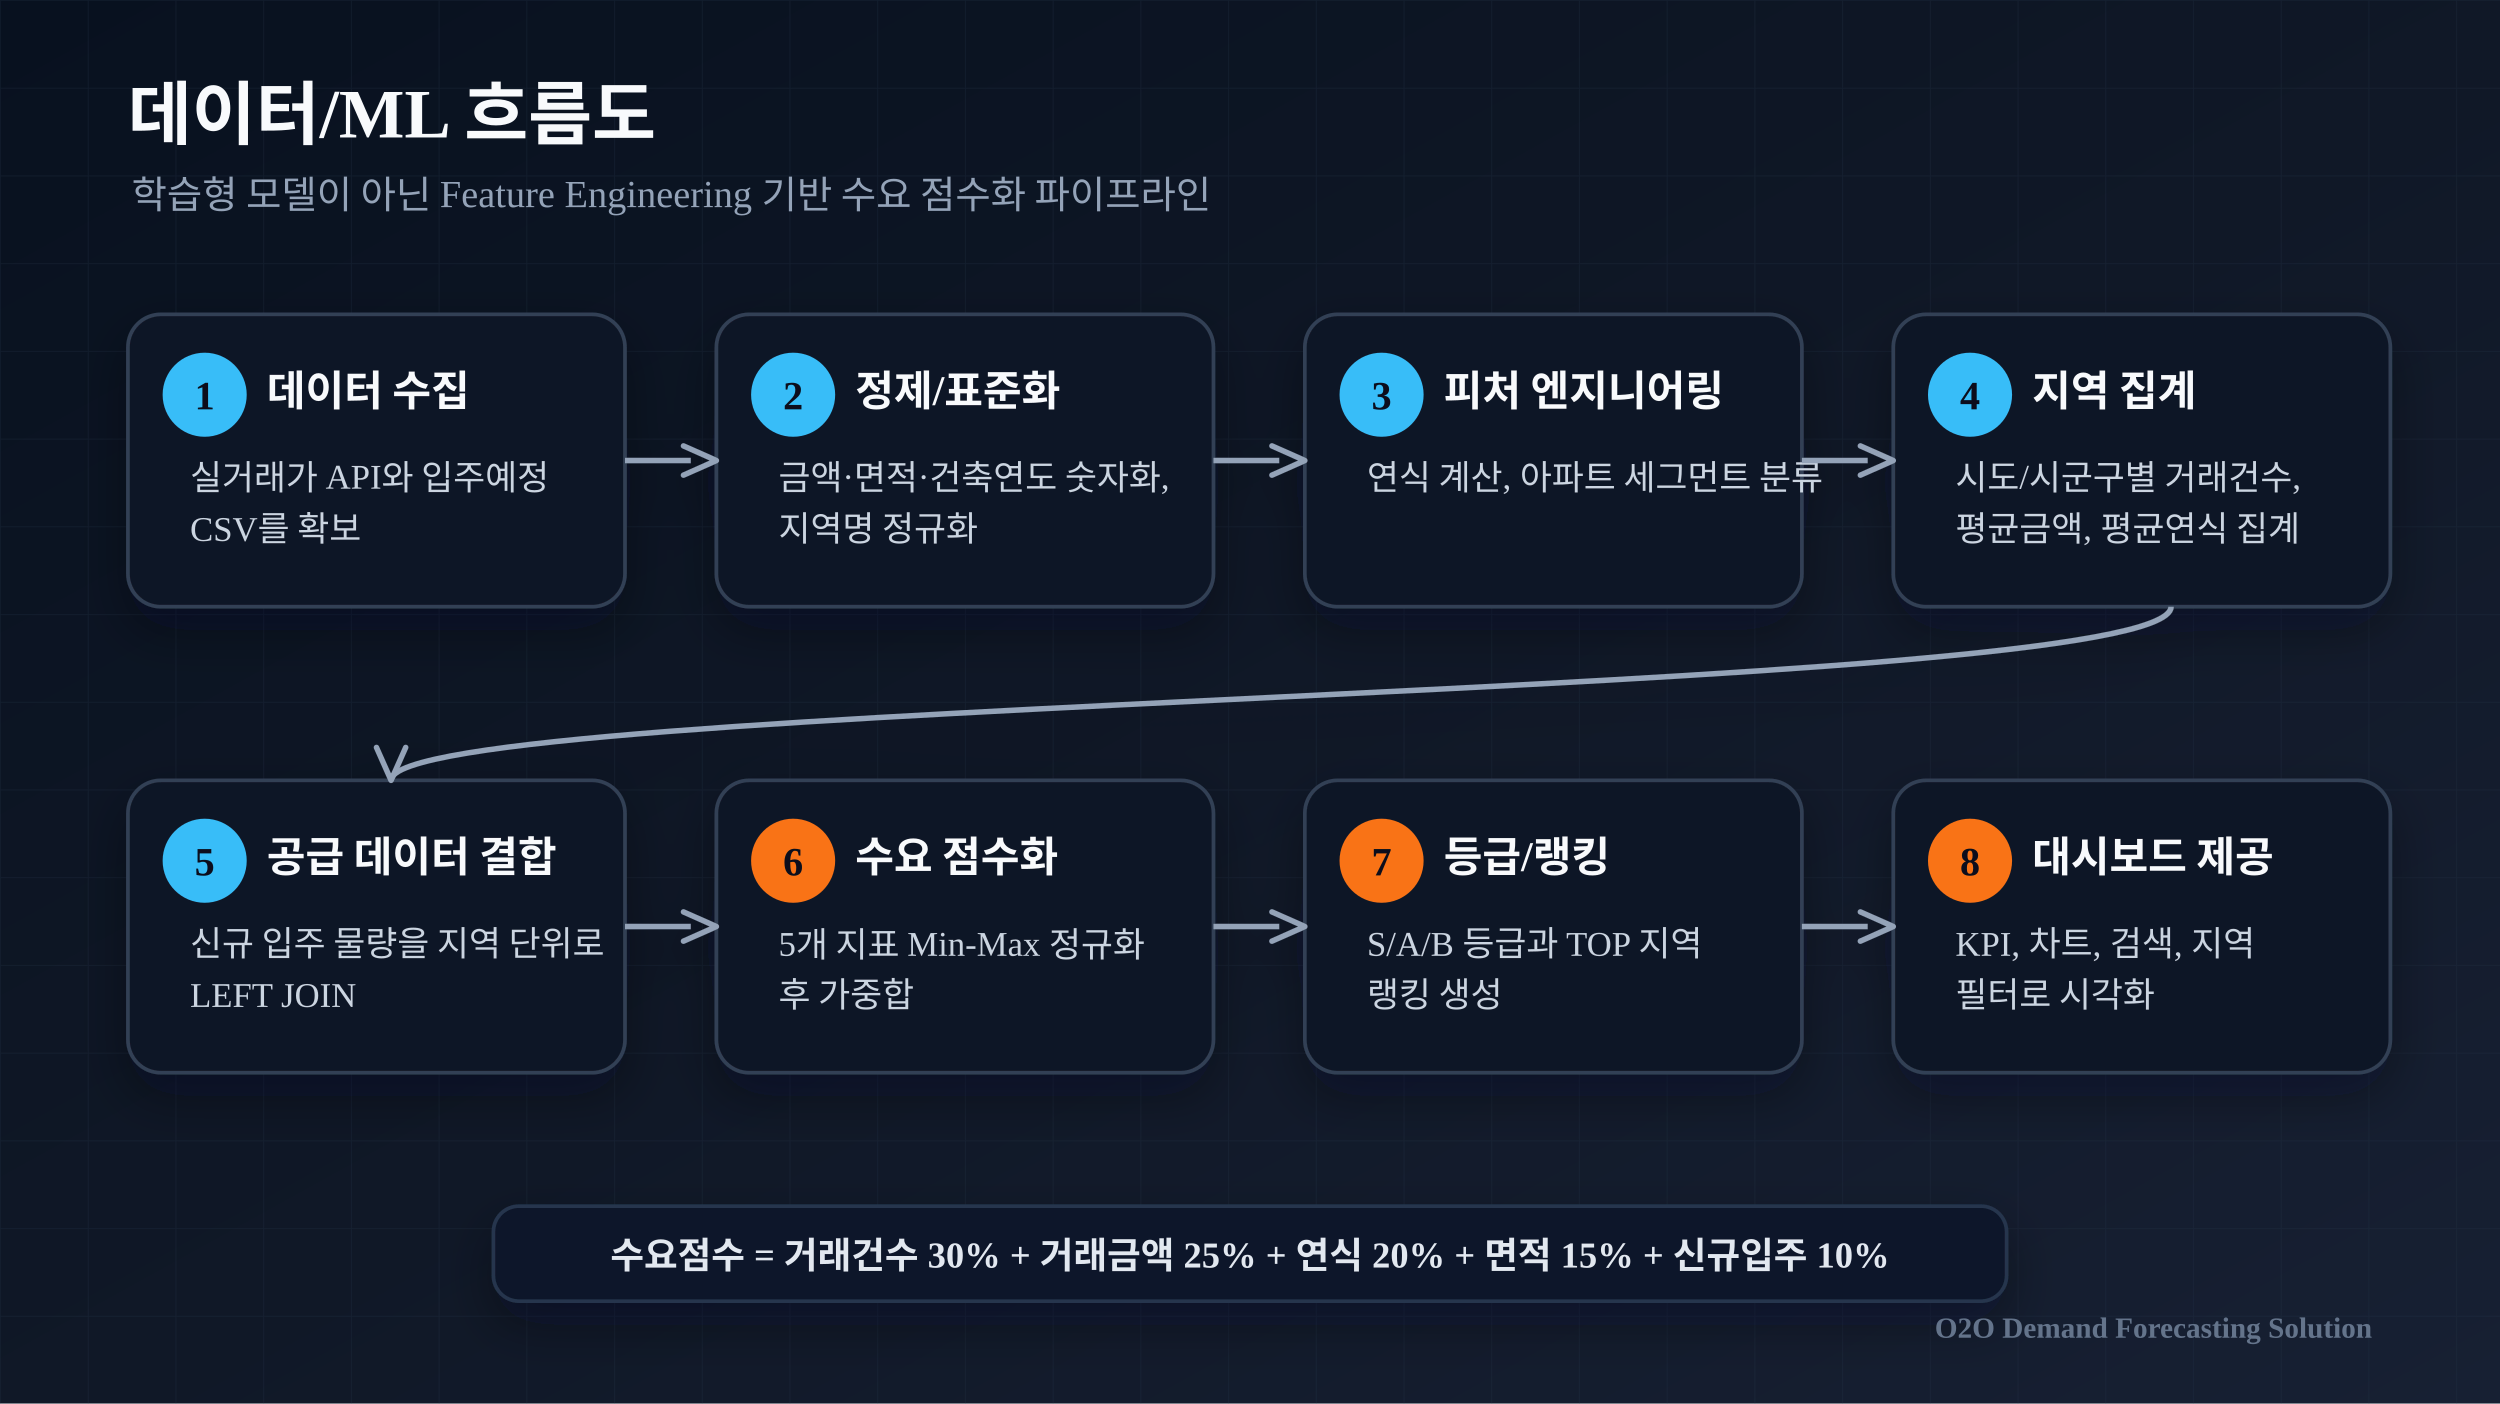
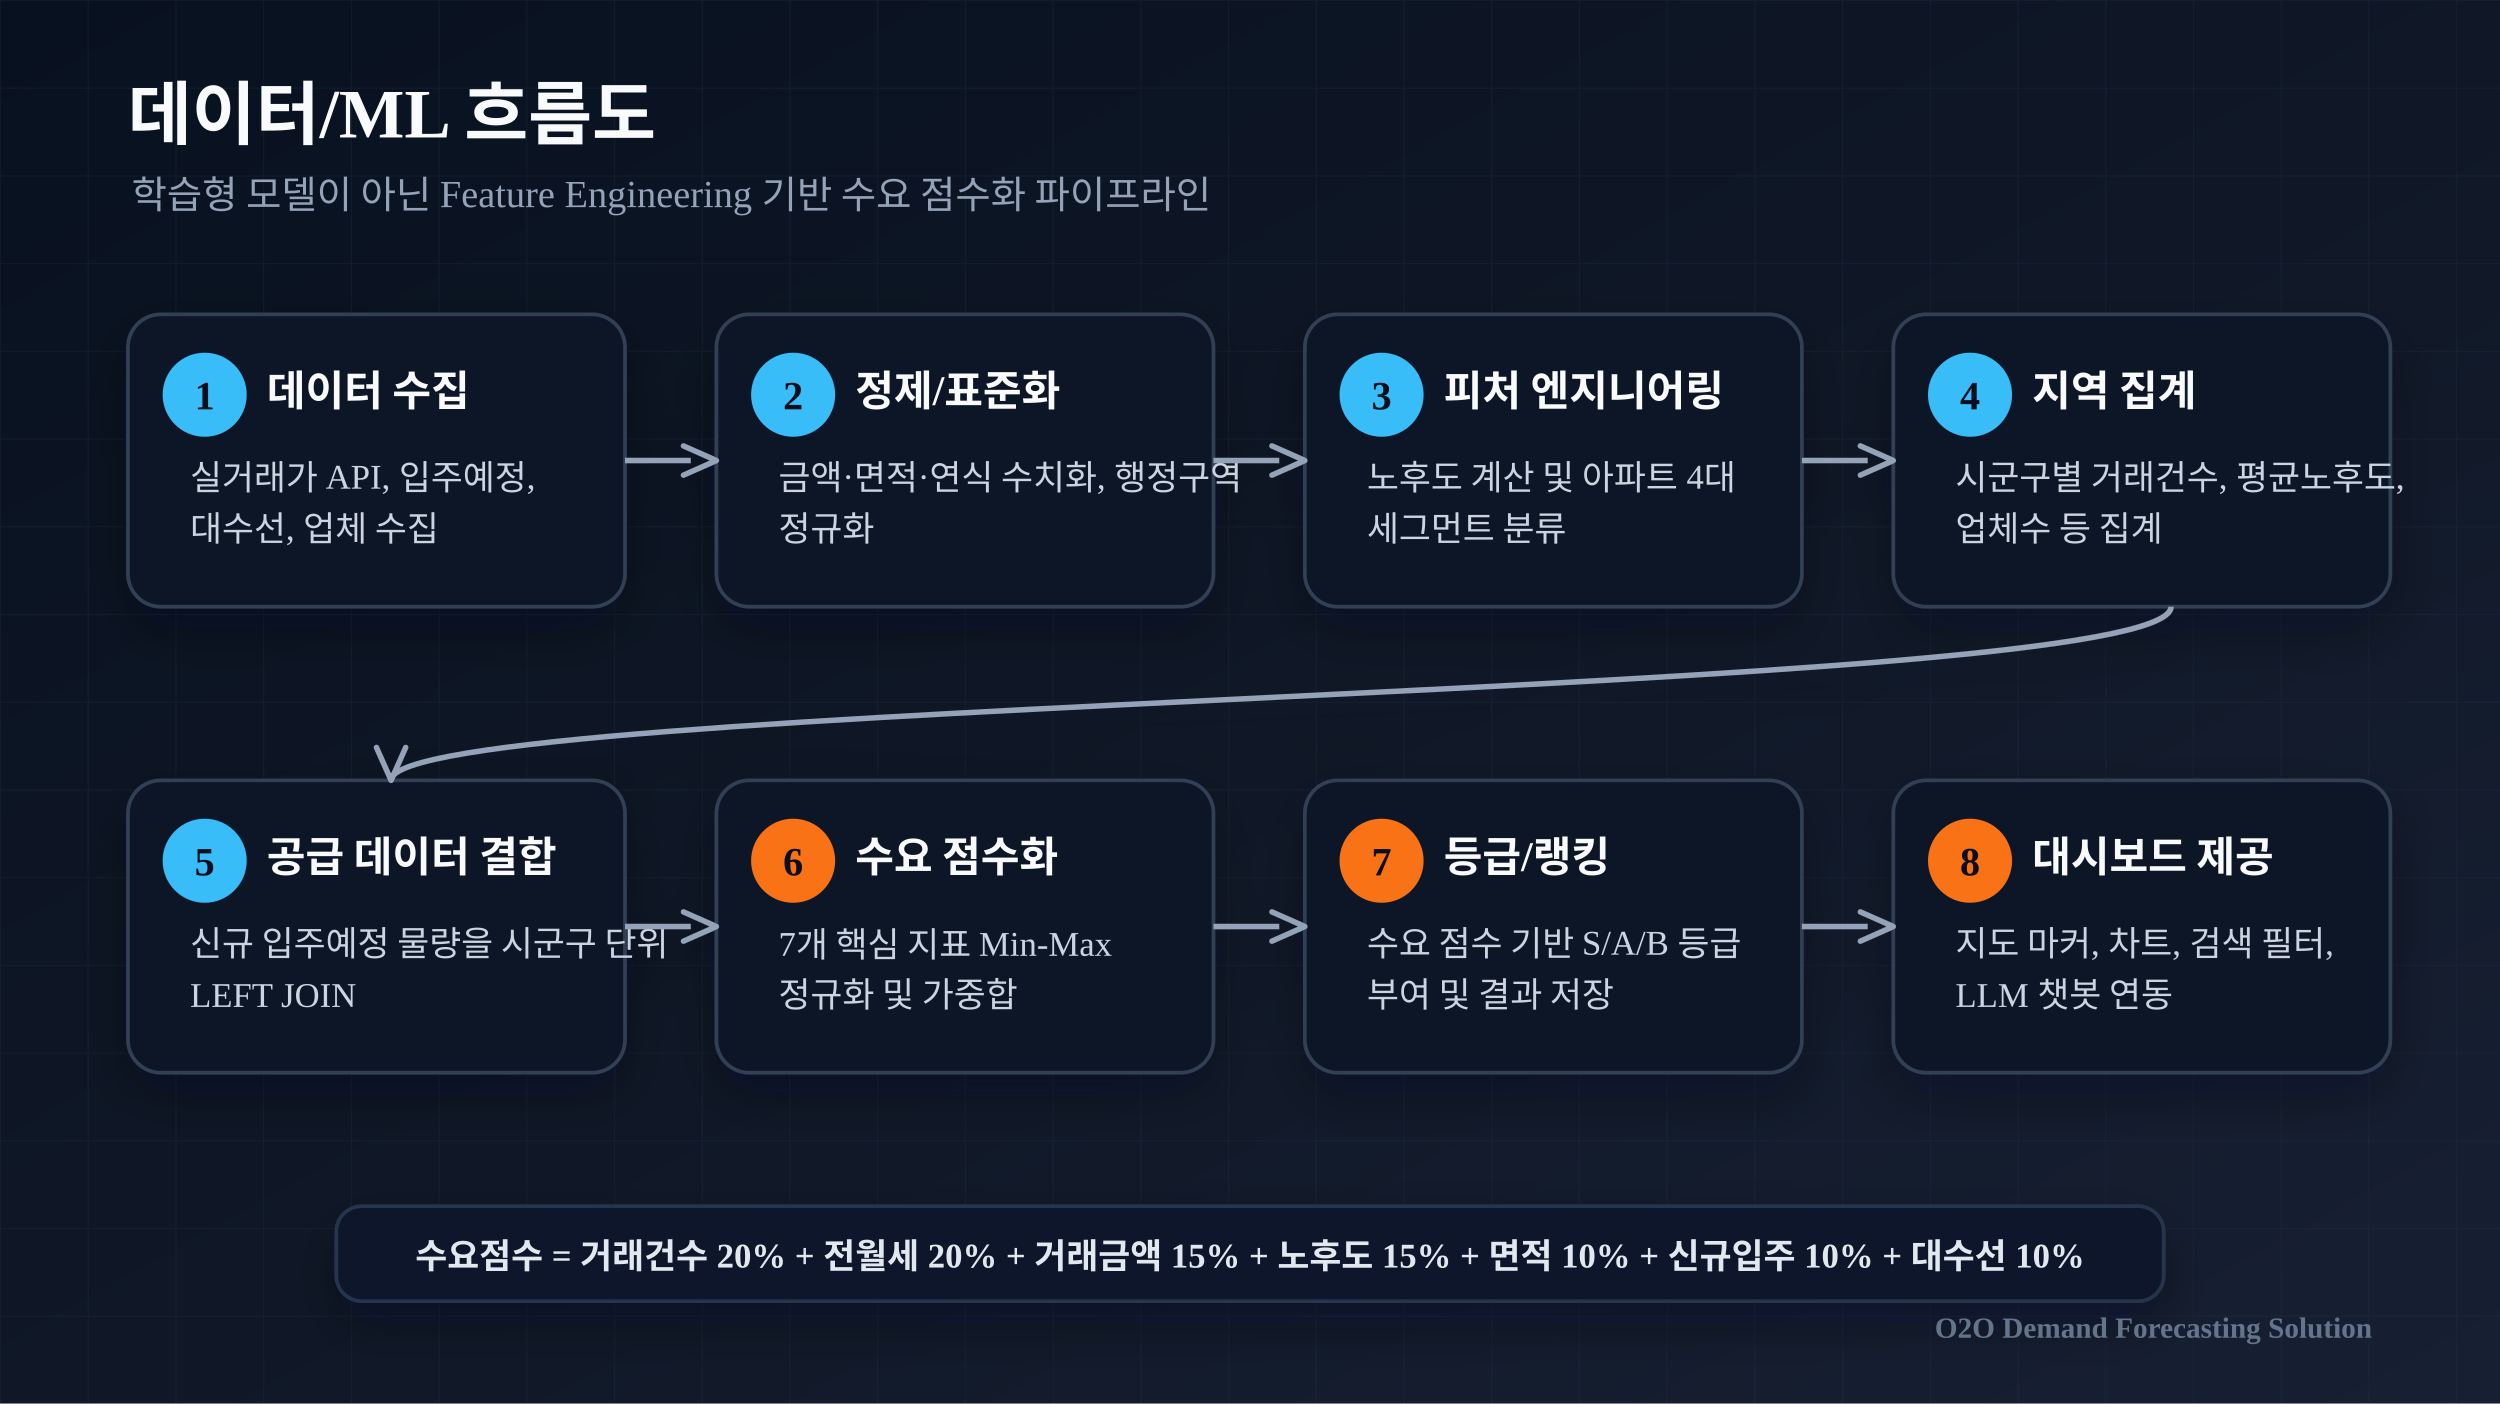
<svg xmlns="http://www.w3.org/2000/svg" width="1368" height="768" viewBox="0 0 1368 768">
  <defs>
    <linearGradient id="bg" x1="0" y1="0" x2="1" y2="1">
      <stop offset="0" stop-color="#08111f" />
      <stop offset="0.52" stop-color="#101827" />
      <stop offset="1" stop-color="#172033" />
    </linearGradient>
    <pattern id="grid" width="48" height="48" patternUnits="userSpaceOnUse">
      <path d="M 48 0 L 0 0 0 48" fill="none" stroke="#243449" stroke-width="1" opacity="0.55" />
    </pattern>
    <filter id="shadow" x="-20%" y="-20%" width="140%" height="140%">
      <feDropShadow dx="0" dy="12" stdDeviation="14" flood-color="#020617" flood-opacity="0.35" />
    </filter>
  </defs>
  <rect width="1368" height="768" fill="url(#bg)" />
  <rect width="1368" height="768" fill="url(#grid)" opacity="0.5" />
  <text x="70" y="76" font-size="38" font-weight="900" fill="#f8fafc">데이터/ML 흐름도</text>
  <text x="72" y="114" font-size="21" font-weight="500" fill="#94a3b8">학습형 모델이 아닌 Feature Engineering 기반 수요 점수화 파이프라인</text>
  <g filter="url(#shadow)">
    <g>
      <rect x="70" y="172" width="272" height="160" rx="18" fill="#111827" stroke="#334155" stroke-width="2" />
      <circle cx="112" cy="216" r="23" fill="#38bdf8" />
      <text x="112" y="224" font-size="22" font-weight="900" fill="#08111f" text-anchor="middle">1</text>
      <text x="146" y="222" font-size="23" font-weight="850" fill="#f8fafc">데이터 수집</text>
-       <text x="104" y="268" font-size="19" font-weight="500" fill="#cbd5e1">실거래가 API와 입주예정</text>
-       <text x="104" y="296" font-size="19" font-weight="500" fill="#cbd5e1">CSV를 확보</text>
+       <text x="104" y="268" font-size="19" font-weight="500" fill="#cbd5e1">실거래가 API, 입주예정,</text>
+       <text x="104" y="296" font-size="19" font-weight="500" fill="#cbd5e1">대수선, 업체 수집</text>
    </g>
    <g>
      <rect x="392" y="172" width="272" height="160" rx="18" fill="#111827" stroke="#334155" stroke-width="2" />
      <circle cx="434" cy="216" r="23" fill="#38bdf8" />
      <text x="434" y="224" font-size="22" font-weight="900" fill="#08111f" text-anchor="middle">2</text>
      <text x="468" y="222" font-size="23" font-weight="850" fill="#f8fafc">정제/표준화</text>
-       <text x="426" y="268" font-size="19" font-weight="500" fill="#cbd5e1">금액·면적·건축연도 숫자화,</text>
-       <text x="426" y="296" font-size="19" font-weight="500" fill="#cbd5e1">지역명 정규화</text>
+       <text x="426" y="268" font-size="19" font-weight="500" fill="#cbd5e1">금액·면적·연식 수치화, 행정구역</text>
+       <text x="426" y="296" font-size="19" font-weight="500" fill="#cbd5e1">정규화</text>
    </g>
    <g>
      <rect x="714" y="172" width="272" height="160" rx="18" fill="#111827" stroke="#334155" stroke-width="2" />
      <circle cx="756" cy="216" r="23" fill="#38bdf8" />
      <text x="756" y="224" font-size="22" font-weight="900" fill="#08111f" text-anchor="middle">3</text>
      <text x="790" y="222" font-size="23" font-weight="850" fill="#f8fafc">피처 엔지니어링</text>
-       <text x="748" y="268" font-size="19" font-weight="500" fill="#cbd5e1">연식 계산, 아파트 세그먼트 분류</text>
+       <text x="748" y="268" font-size="19" font-weight="500" fill="#cbd5e1">노후도 계산 및 아파트 4대</text>
+       <text x="748" y="296" font-size="19" font-weight="500" fill="#cbd5e1">세그먼트 분류</text>
    </g>
    <g>
      <rect x="1036" y="172" width="272" height="160" rx="18" fill="#111827" stroke="#334155" stroke-width="2" />
      <circle cx="1078" cy="216" r="23" fill="#38bdf8" />
      <text x="1078" y="224" font-size="22" font-weight="900" fill="#08111f" text-anchor="middle">4</text>
      <text x="1112" y="222" font-size="23" font-weight="850" fill="#f8fafc">지역 집계</text>
-       <text x="1070" y="268" font-size="19" font-weight="500" fill="#cbd5e1">시도/시군구별 거래건수,</text>
-       <text x="1070" y="296" font-size="19" font-weight="500" fill="#cbd5e1">평균금액, 평균연식 집계</text>
+       <text x="1070" y="268" font-size="19" font-weight="500" fill="#cbd5e1">시군구별 거래건수, 평균노후도,</text>
+       <text x="1070" y="296" font-size="19" font-weight="500" fill="#cbd5e1">업체수 등 집계</text>
    </g>
    <g>
      <rect x="70" y="427" width="272" height="160" rx="18" fill="#111827" stroke="#334155" stroke-width="2" />
      <circle cx="112" cy="471" r="23" fill="#38bdf8" />
      <text x="112" y="479" font-size="22" font-weight="900" fill="#08111f" text-anchor="middle">5</text>
      <text x="146" y="477" font-size="23" font-weight="850" fill="#f8fafc">공급 데이터 결합</text>
-       <text x="104" y="523" font-size="19" font-weight="500" fill="#cbd5e1">신규 입주 물량을 지역 단위로</text>
+       <text x="104" y="523" font-size="19" font-weight="500" fill="#cbd5e1">신규 입주예정 물량을 시군구 단위</text>
      <text x="104" y="551" font-size="19" font-weight="500" fill="#cbd5e1">LEFT JOIN</text>
    </g>
    <g>
      <rect x="392" y="427" width="272" height="160" rx="18" fill="#111827" stroke="#334155" stroke-width="2" />
      <circle cx="434" cy="471" r="23" fill="#f97316" />
      <text x="434" y="479" font-size="22" font-weight="900" fill="#08111f" text-anchor="middle">6</text>
      <text x="468" y="477" font-size="23" font-weight="850" fill="#f8fafc">수요 점수화</text>
-       <text x="426" y="523" font-size="19" font-weight="500" fill="#cbd5e1">5개 지표 Min-Max 정규화</text>
-       <text x="426" y="551" font-size="19" font-weight="500" fill="#cbd5e1">후 가중합</text>
+       <text x="426" y="523" font-size="19" font-weight="500" fill="#cbd5e1">7개 핵심 지표 Min-Max</text>
+       <text x="426" y="551" font-size="19" font-weight="500" fill="#cbd5e1">정규화 및 가중합</text>
    </g>
    <g>
      <rect x="714" y="427" width="272" height="160" rx="18" fill="#111827" stroke="#334155" stroke-width="2" />
      <circle cx="756" cy="471" r="23" fill="#f97316" />
      <text x="756" y="479" font-size="22" font-weight="900" fill="#08111f" text-anchor="middle">7</text>
      <text x="790" y="477" font-size="23" font-weight="850" fill="#f8fafc">등급/랭킹</text>
-       <text x="748" y="523" font-size="19" font-weight="500" fill="#cbd5e1">S/A/B 등급과 TOP 지역</text>
-       <text x="748" y="551" font-size="19" font-weight="500" fill="#cbd5e1">랭킹 생성</text>
+       <text x="748" y="523" font-size="19" font-weight="500" fill="#cbd5e1">수요 점수 기반 S/A/B 등급</text>
+       <text x="748" y="551" font-size="19" font-weight="500" fill="#cbd5e1">부여 및 결과 저장</text>
    </g>
    <g>
      <rect x="1036" y="427" width="272" height="160" rx="18" fill="#111827" stroke="#334155" stroke-width="2" />
      <circle cx="1078" cy="471" r="23" fill="#f97316" />
      <text x="1078" y="479" font-size="22" font-weight="900" fill="#08111f" text-anchor="middle">8</text>
      <text x="1112" y="477" font-size="23" font-weight="850" fill="#f8fafc">대시보드 제공</text>
-       <text x="1070" y="523" font-size="19" font-weight="500" fill="#cbd5e1">KPI, 차트, 검색, 지역</text>
-       <text x="1070" y="551" font-size="19" font-weight="500" fill="#cbd5e1">필터로 시각화</text>
+       <text x="1070" y="523" font-size="19" font-weight="500" fill="#cbd5e1">지도 마커, 차트, 검색 필터,</text>
+       <text x="1070" y="551" font-size="19" font-weight="500" fill="#cbd5e1">LLM 챗봇 연동</text>
    </g>
    <path d="M 342 252 C 367 252, 367 252, 378 252" fill="none" stroke="#94a3b8" stroke-width="3" />
    <path d="M 374 244 L 392 252 L 374 260" fill="none" stroke="#94a3b8" stroke-width="3" stroke-linecap="round" stroke-linejoin="round" />
    <path d="M 664 252 C 689 252, 689 252, 700 252" fill="none" stroke="#94a3b8" stroke-width="3" />
    <path d="M 696 244 L 714 252 L 696 260" fill="none" stroke="#94a3b8" stroke-width="3" stroke-linecap="round" stroke-linejoin="round" />
    <path d="M 986 252 C 1011 252, 1011 252, 1022 252" fill="none" stroke="#94a3b8" stroke-width="3" />
    <path d="M 1018 244 L 1036 252 L 1018 260" fill="none" stroke="#94a3b8" stroke-width="3" stroke-linecap="round" stroke-linejoin="round" />
    <path d="M 1188 332 C 1188 382, 214 382, 214 427" fill="none" stroke="#94a3b8" stroke-width="3" />
    <path d="M 206 409 L 214 427 L 222 409" fill="none" stroke="#94a3b8" stroke-width="3" stroke-linecap="round" stroke-linejoin="round" />
    <path d="M 342 507 C 367 507, 367 507, 378 507" fill="none" stroke="#94a3b8" stroke-width="3" />
    <path d="M 374 499 L 392 507 L 374 515" fill="none" stroke="#94a3b8" stroke-width="3" stroke-linecap="round" stroke-linejoin="round" />
    <path d="M 664 507 C 689 507, 689 507, 700 507" fill="none" stroke="#94a3b8" stroke-width="3" />
    <path d="M 696 499 L 714 507 L 696 515" fill="none" stroke="#94a3b8" stroke-width="3" stroke-linecap="round" stroke-linejoin="round" />
    <path d="M 986 507 C 1011 507, 1011 507, 1022 507" fill="none" stroke="#94a3b8" stroke-width="3" />
    <path d="M 1018 499 L 1036 507 L 1018 515" fill="none" stroke="#94a3b8" stroke-width="3" stroke-linecap="round" stroke-linejoin="round" />
    <g>
-       <rect x="270" y="660" width="828" height="52" rx="14" fill="#0f172a" stroke="#25364d" stroke-width="2" />
-       <text x="684" y="694" font-size="20" font-weight="800" fill="#e2e8f0" text-anchor="middle">
-         수요점수 = 거래건수 30% + 거래금액 25% + 연식 20% + 면적 15% + 신규입주 10%
+       <rect x="184" y="660" width="1000" height="52" rx="14" fill="#0f172a" stroke="#25364d" stroke-width="2" />
+       <text x="684" y="694" font-size="19" font-weight="800" fill="#e2e8f0" text-anchor="middle">
+         수요점수 = 거래건수 20% + 전월세 20% + 거래금액 15% + 노후도 15% + 면적 10% + 신규입주 10% + 대수선 10%
      </text>
    </g>
  </g>
  <text x="1298" y="732" font-size="16" font-weight="600" fill="#64748b" text-anchor="end">O2O Demand Forecasting Solution</text>
</svg>
